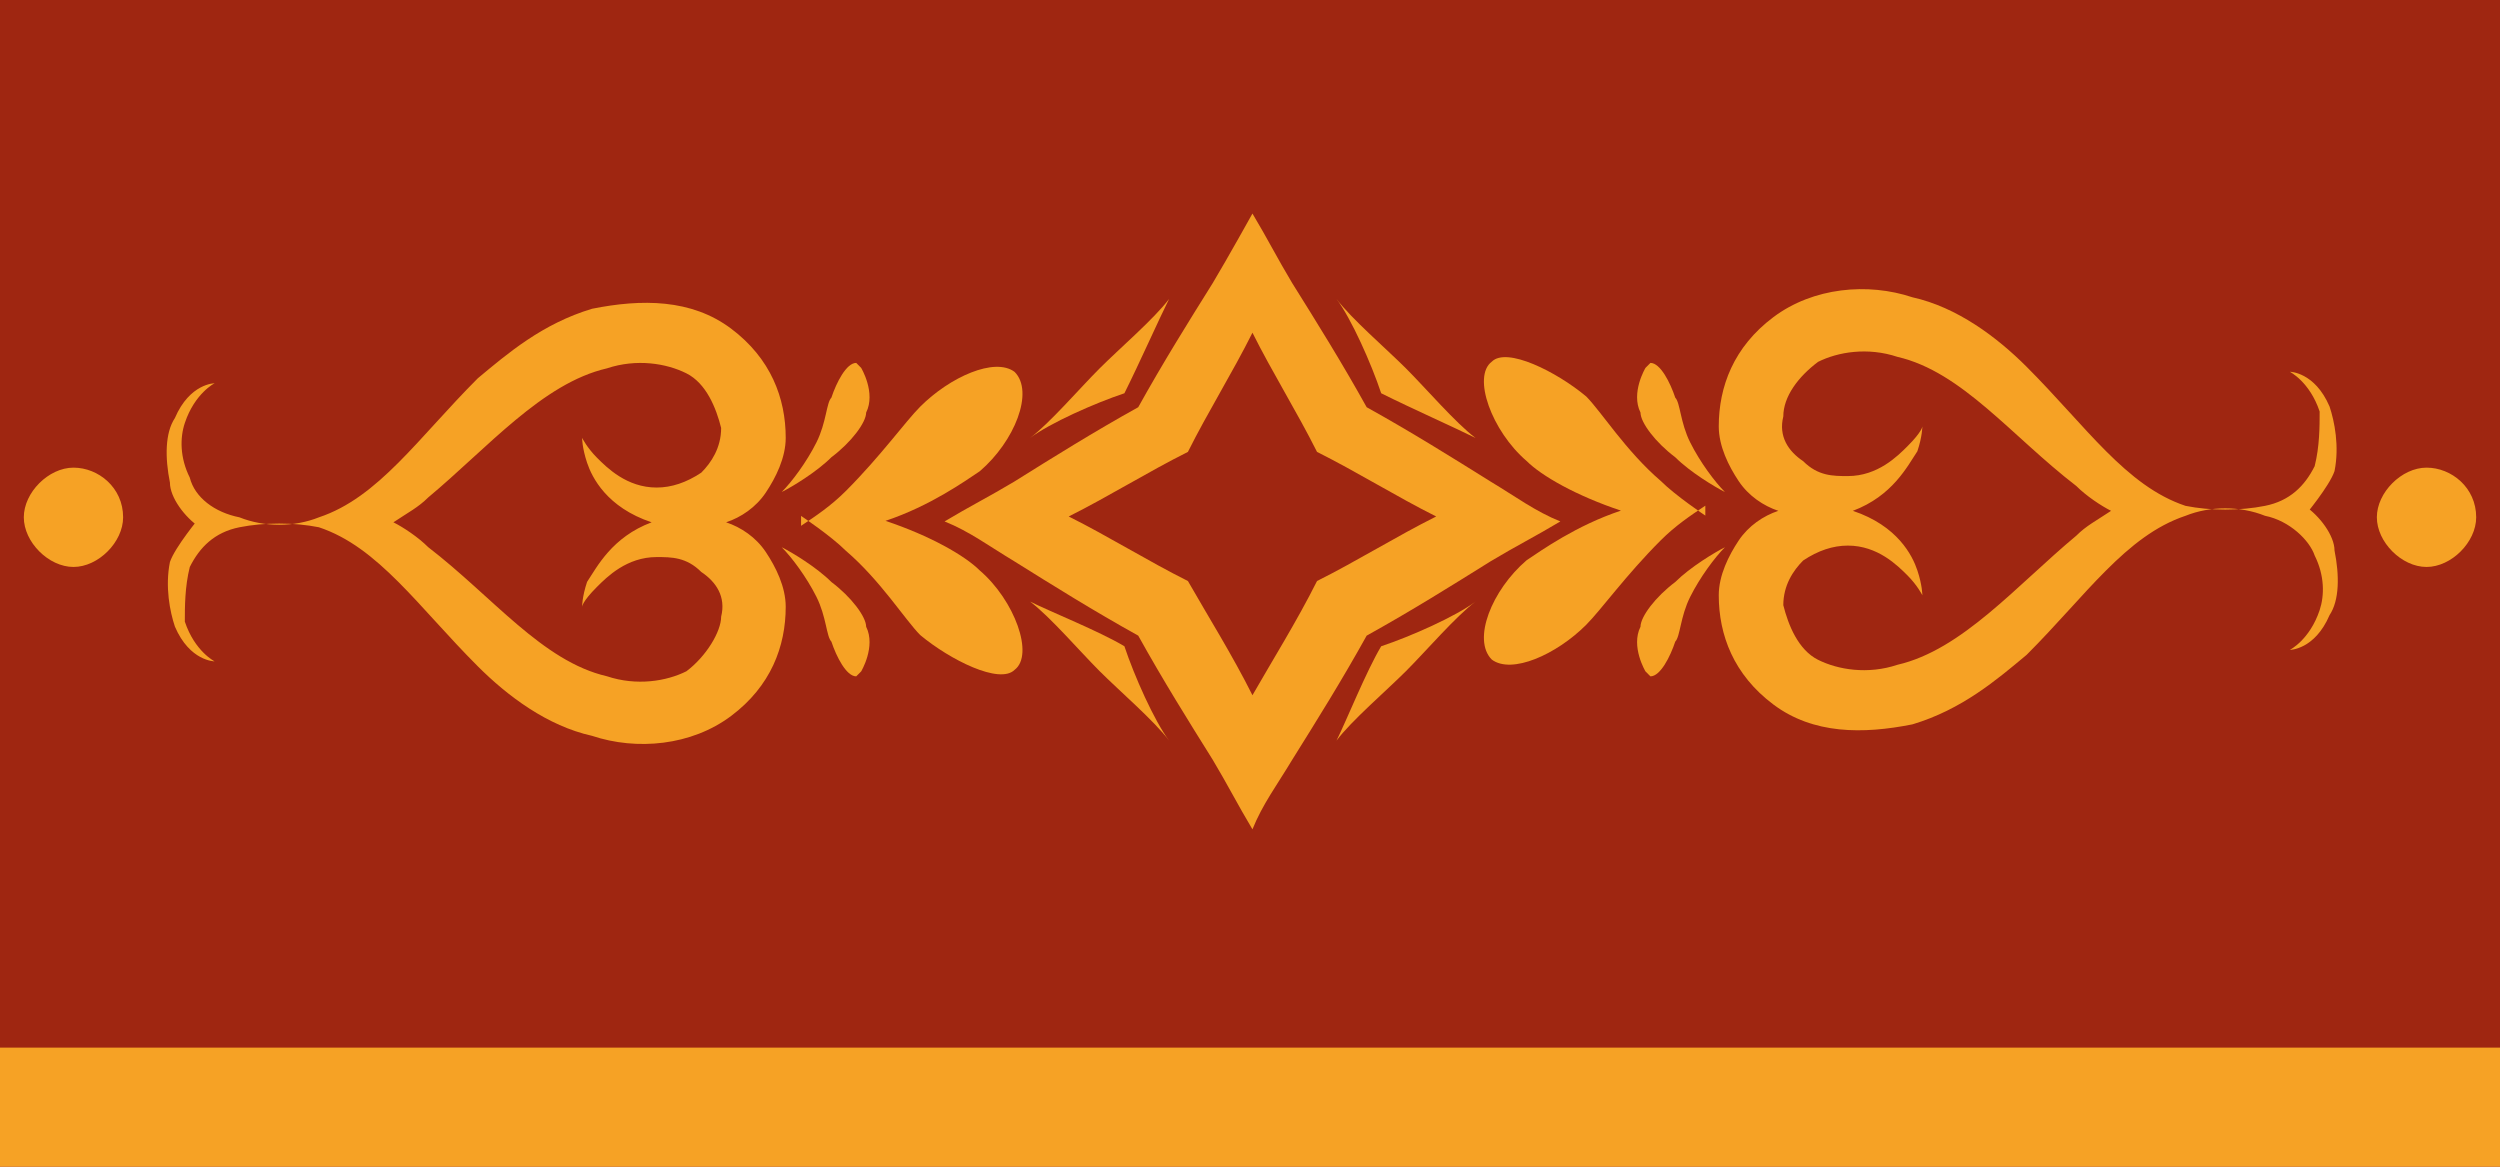
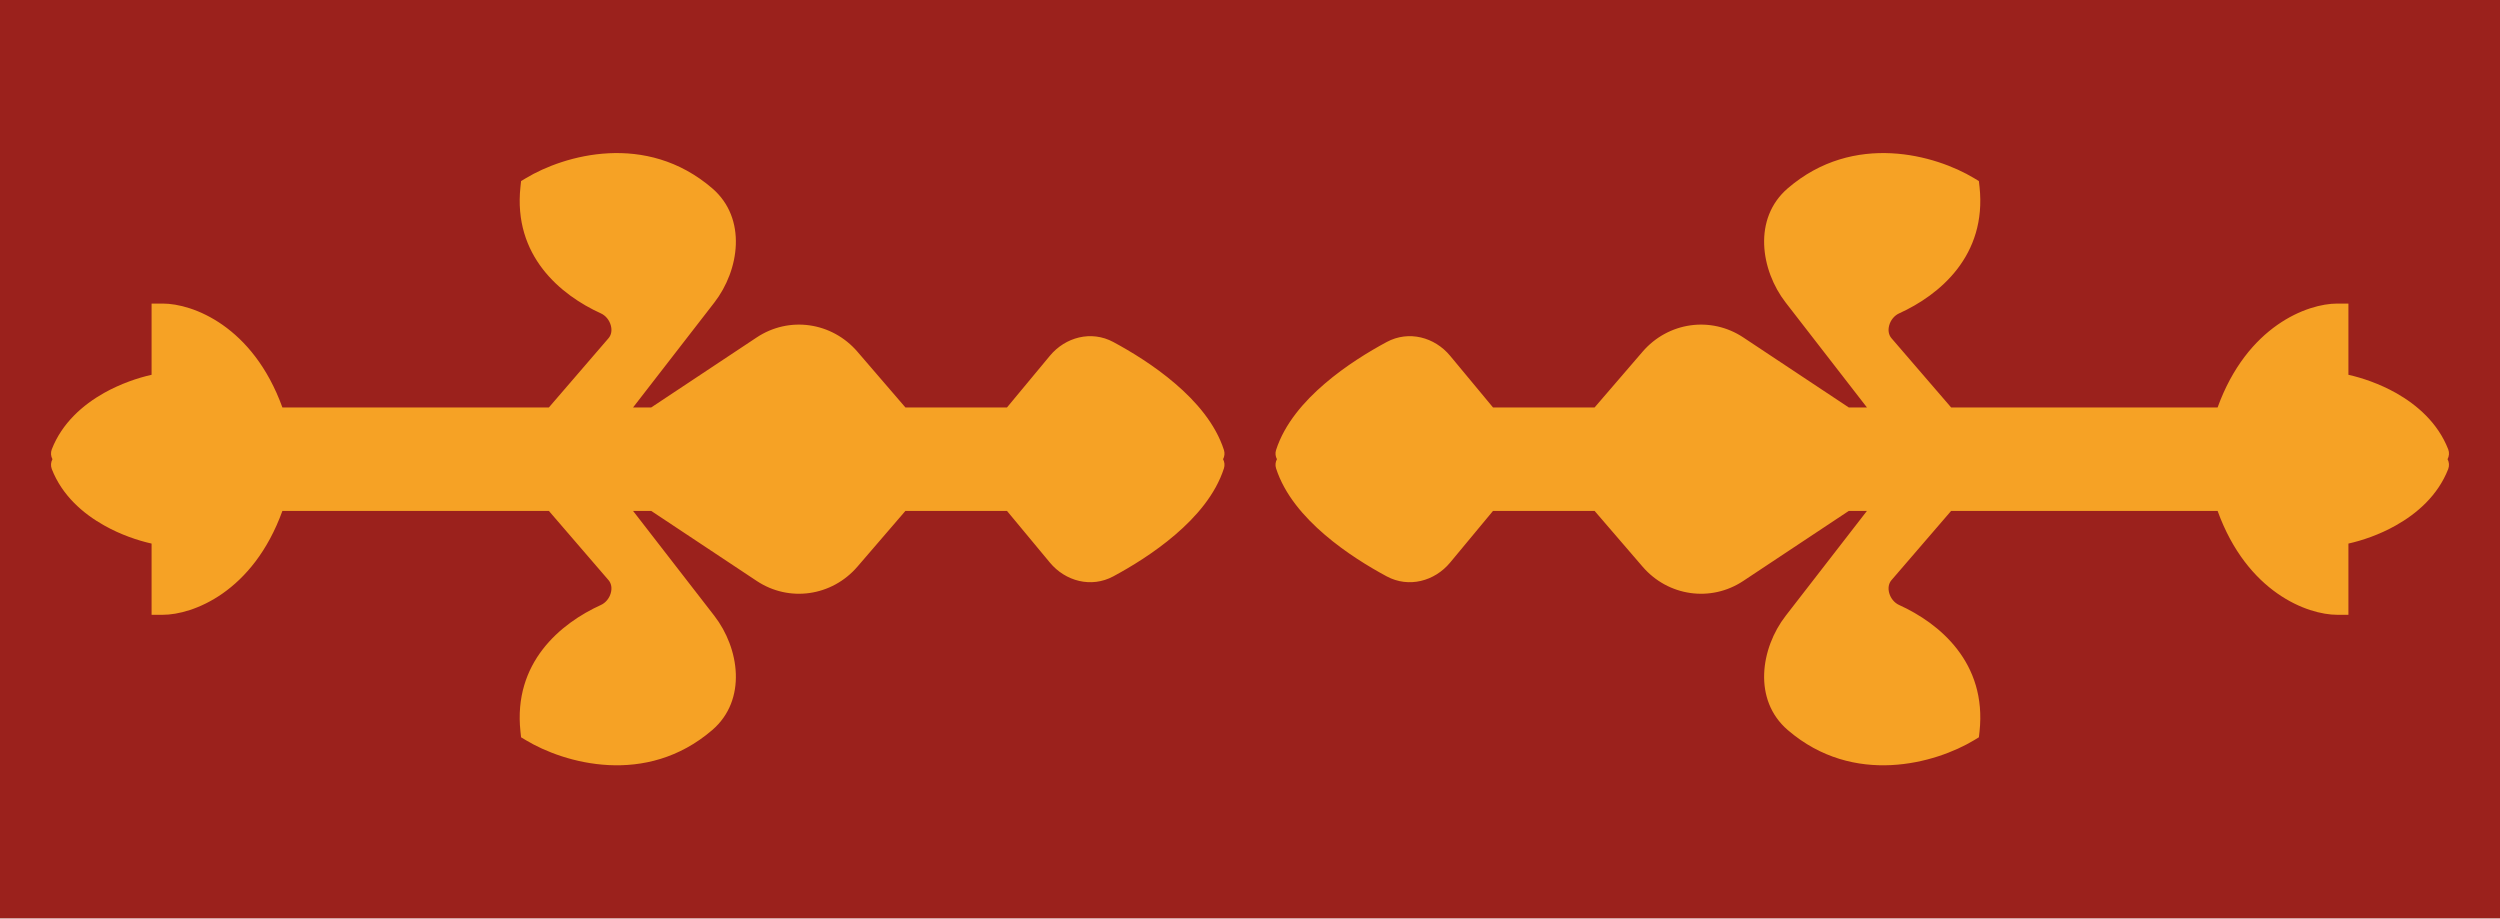
- <svg xmlns="http://www.w3.org/2000/svg" fill="none" width="105" height="49" viewBox="0 5 105 49">
-   <rect width="105" height="54" fill="#9F2611" />
-   <mask id="stroke0_754_7171" fill="white">
-     <path d="M0 0H105V54H0V0Z" />
-   </mask>
-   <path d="M0 0V5H105V0V-5H0V0ZM105 54V49H0V54V59H105V54Z" fill="#F6A225" mask="url(#stroke0_754_7171)" />
-   <path d="M5.171 26.726C5.171 25.475 4.129 24.641 3.086 24.641C2.043 24.641 1 25.683 1 26.726C1 27.769 2.043 28.812 3.086 28.812C4.129 28.812 5.171 27.769 5.171 26.726Z" fill="#F6A225" />
-   <path d="M104 26.726C104 25.475 102.957 24.641 101.914 24.641C100.871 24.641 99.828 25.683 99.828 26.726C99.828 27.769 100.871 28.812 101.914 28.812C102.957 28.812 104 27.769 104 26.726Z" fill="#F6A225" />
-   <path d="M52.603 13.969C52.603 13.969 51.56 15.846 50.935 16.889C49.892 18.557 48.849 20.226 47.806 22.103C45.929 23.146 44.26 24.189 42.592 25.232C41.549 25.857 40.715 26.274 39.672 26.9C40.715 27.317 41.549 27.943 42.592 28.569C44.26 29.612 45.929 30.654 47.806 31.697C48.849 33.574 49.892 35.243 50.935 36.911C51.56 37.954 51.978 38.789 52.603 39.832C53.02 38.789 53.646 37.954 54.272 36.911C55.315 35.243 56.358 33.574 57.4 31.697C59.278 30.654 60.946 29.612 62.615 28.569C63.657 27.943 64.492 27.526 65.535 26.9C64.492 26.483 63.657 25.857 62.615 25.232C60.946 24.189 59.278 23.146 57.4 22.103C56.358 20.226 55.315 18.557 54.272 16.889C53.646 15.846 53.229 15.012 52.603 13.969ZM49.892 23.98C50.726 22.312 51.769 20.643 52.603 18.974C53.438 20.643 54.48 22.312 55.315 23.98C56.983 24.814 58.652 25.857 60.32 26.692C58.652 27.526 56.983 28.569 55.315 29.403C54.48 31.072 53.438 32.74 52.603 34.2C51.769 32.532 50.726 30.863 49.892 29.403C48.223 28.569 46.555 27.526 44.886 26.692C46.555 25.857 48.223 24.814 49.892 23.98Z" fill="#F6A225" />
-   <path d="M96.799 26.663C96.799 26.663 97.842 25.412 98.05 24.786C98.259 23.743 98.05 22.701 97.842 22.075C97.216 20.615 96.173 20.615 96.173 20.615C96.173 20.615 97.007 21.032 97.425 22.283C97.425 22.909 97.425 23.743 97.216 24.578C96.799 25.412 96.173 26.038 95.13 26.246C94.088 26.455 92.836 26.455 91.793 26.246C90.542 25.829 89.499 24.995 88.456 23.952C87.413 22.909 86.37 21.658 85.119 20.406C83.868 19.155 82.199 17.903 80.322 17.486C78.445 16.86 76.15 17.069 74.482 18.32C72.813 19.572 72.188 21.241 72.188 22.909C72.188 23.743 72.605 24.578 73.022 25.203C73.439 25.829 74.065 26.246 74.69 26.455C75.942 26.872 76.985 26.872 77.819 26.455C79.487 25.829 80.113 24.578 80.53 23.952C80.739 23.326 80.739 22.909 80.739 22.909C80.739 22.909 80.739 23.118 80.113 23.743C79.696 24.16 78.862 24.995 77.61 24.995C76.985 24.995 76.359 24.995 75.733 24.369C75.108 23.952 74.69 23.326 74.899 22.492C74.899 21.658 75.525 20.823 76.359 20.198C77.193 19.78 78.445 19.572 79.696 19.989C82.407 20.615 84.493 23.326 87.205 25.412C87.622 25.829 88.248 26.246 88.665 26.455C88.039 26.872 87.622 27.081 87.205 27.498C84.702 29.583 82.407 32.295 79.696 32.92C78.445 33.338 77.193 33.129 76.359 32.712C75.525 32.295 75.108 31.252 74.899 30.418C74.899 29.583 75.316 28.958 75.733 28.541C76.359 28.123 76.985 27.915 77.61 27.915C78.862 27.915 79.696 28.749 80.113 29.166C80.53 29.583 80.739 30 80.739 30C80.739 30 80.739 29.583 80.53 28.958C80.322 28.332 79.696 27.081 77.819 26.455C76.985 26.246 75.733 26.038 74.69 26.455C74.065 26.663 73.439 27.081 73.022 27.706C72.605 28.332 72.188 29.166 72.188 30C72.188 31.669 72.813 33.338 74.482 34.589C76.15 35.84 78.236 35.84 80.322 35.423C82.408 34.798 83.868 33.546 85.119 32.503C86.37 31.252 87.413 30 88.456 28.958C89.499 27.915 90.542 27.081 91.793 26.663C92.836 26.246 94.088 26.246 95.13 26.663C96.173 26.872 97.007 27.706 97.216 28.332C97.633 29.166 97.633 30 97.425 30.626C97.007 31.878 96.173 32.295 96.173 32.295C96.173 32.295 97.216 32.295 97.842 30.835C98.259 30.209 98.259 29.166 98.05 28.123C98.05 27.498 97.425 26.663 96.799 26.246V26.663Z" fill="#F6A225" />
-   <path d="M8.388 26.728C8.388 26.728 7.346 27.98 7.137 28.605C6.928 29.648 7.137 30.691 7.346 31.317C7.971 32.777 9.014 32.777 9.014 32.777C9.014 32.777 8.18 32.36 7.763 31.108C7.763 30.483 7.763 29.648 7.971 28.814C8.388 27.98 9.014 27.354 10.057 27.145C11.1 26.937 12.351 26.937 13.394 27.145C14.646 27.562 15.688 28.397 16.731 29.44C17.774 30.483 18.817 31.734 20.068 32.985C21.32 34.237 22.988 35.488 24.866 35.905C26.743 36.531 29.037 36.322 30.706 35.071C32.374 33.82 33 32.151 33 30.483C33 29.648 32.583 28.814 32.166 28.188C31.748 27.562 31.123 27.145 30.497 26.937C29.454 26.52 28.203 26.52 27.368 26.937C25.7 27.562 25.074 28.814 24.657 29.44C24.448 30.065 24.448 30.483 24.448 30.483C24.448 30.483 24.448 30.274 25.074 29.648C25.491 29.231 26.326 28.397 27.577 28.397C28.203 28.397 28.828 28.397 29.454 29.023C30.08 29.44 30.497 30.065 30.288 30.9C30.288 31.525 29.663 32.568 28.828 33.194C27.994 33.611 26.743 33.82 25.491 33.403C22.78 32.777 20.694 30.065 17.983 27.98C17.566 27.562 16.94 27.145 16.523 26.937C17.148 26.52 17.566 26.311 17.983 25.894C20.485 23.808 22.78 21.097 25.491 20.471C26.743 20.054 27.994 20.262 28.828 20.68C29.663 21.097 30.08 22.14 30.288 22.974C30.288 23.808 29.871 24.434 29.454 24.851C28.828 25.268 28.203 25.477 27.577 25.477C26.326 25.477 25.491 24.642 25.074 24.225C24.657 23.808 24.448 23.391 24.448 23.391C24.448 23.391 24.448 23.808 24.657 24.434C24.866 25.06 25.491 26.311 27.368 26.937C28.203 27.145 29.454 27.354 30.497 26.937C31.123 26.728 31.748 26.311 32.166 25.685C32.583 25.06 33 24.225 33 23.391C33 21.723 32.374 20.054 30.706 18.802C29.037 17.551 26.951 17.551 24.866 17.968C22.78 18.594 21.32 19.845 20.068 20.888C18.817 22.14 17.774 23.391 16.731 24.434C15.688 25.477 14.646 26.311 13.394 26.728C12.351 27.145 11.1 27.145 10.057 26.728C9.014 26.52 8.18 25.894 7.971 25.06C7.554 24.225 7.554 23.391 7.763 22.765C8.18 21.514 9.014 21.097 9.014 21.097C9.014 21.097 7.971 21.097 7.346 22.557C6.928 23.183 6.928 24.225 7.137 25.268C7.137 25.894 7.763 26.728 8.388 27.145V26.728Z" fill="#F6A225" />
-   <path d="M71.624 26.655C71.624 26.655 70.373 25.82 69.747 25.195C68.287 23.943 67.244 22.275 66.619 21.649C65.367 20.606 63.281 19.563 62.656 20.189C61.821 20.815 62.656 23.109 64.116 24.36C64.741 24.986 66.201 25.82 68.079 26.446C66.201 27.072 64.741 28.115 64.116 28.532C62.656 29.783 61.821 31.869 62.656 32.703C63.49 33.329 65.367 32.495 66.619 31.243C67.244 30.617 68.287 29.157 69.747 27.698C70.373 27.072 70.999 26.655 71.624 26.238V26.655Z" fill="#F6A225" />
-   <path d="M33.645 26.668C33.645 26.668 34.896 27.502 35.522 28.128C36.982 29.379 38.025 31.048 38.65 31.673C39.902 32.716 41.987 33.759 42.613 33.133C43.447 32.508 42.613 30.213 41.153 28.962C40.527 28.336 39.067 27.502 37.19 26.876C39.067 26.25 40.527 25.208 41.153 24.79C42.613 23.539 43.447 21.453 42.613 20.619C41.779 19.993 39.902 20.828 38.65 22.079C38.025 22.705 36.982 24.165 35.522 25.625C34.896 26.25 34.27 26.668 33.645 27.085V26.668Z" fill="#F6A225" />
-   <path d="M47.225 21.517C47.85 20.266 48.685 18.389 49.102 17.555C48.476 18.389 47.016 19.64 46.182 20.475C45.347 21.309 44.096 22.769 43.262 23.395C44.096 22.769 45.973 21.935 47.225 21.517Z" fill="#F6A225" />
-   <path d="M58.01 21.517C59.261 22.143 61.139 22.977 61.973 23.395C61.139 22.769 59.887 21.309 59.053 20.475C58.218 19.64 56.758 18.389 56.133 17.555C56.758 18.389 57.593 20.266 58.01 21.517Z" fill="#F6A225" />
-   <path d="M58.01 32.143C57.384 33.186 56.55 35.271 56.133 36.106C56.758 35.271 58.218 34.02 59.053 33.186C59.887 32.351 61.139 30.891 61.973 30.266C61.139 30.891 59.261 31.726 58.01 32.143Z" fill="#F6A225" />
-   <path d="M47.225 32.143C46.182 31.517 44.096 30.683 43.262 30.266C44.096 30.891 45.347 32.351 46.182 33.186C47.016 34.02 48.476 35.271 49.102 36.106C48.476 35.271 47.642 33.394 47.225 32.143Z" fill="#F6A225" />
-   <path d="M36.169 33.199C36.169 33.199 36.795 32.156 36.378 31.322C36.378 30.904 35.752 30.07 34.918 29.444C34.292 28.819 33.249 28.193 32.832 27.984C33.249 28.401 33.875 29.236 34.292 30.07C34.709 30.904 34.709 31.739 34.918 31.947C35.126 32.573 35.544 33.407 35.961 33.407L36.169 33.199Z" fill="#F6A225" />
-   <path d="M69.11 20.451C69.11 20.451 68.484 21.494 68.901 22.328C68.901 22.745 69.527 23.579 70.361 24.205C70.987 24.831 72.03 25.456 72.447 25.665C72.03 25.248 71.404 24.414 70.987 23.579C70.57 22.745 70.57 21.911 70.361 21.702C70.153 21.076 69.736 20.242 69.318 20.242L69.11 20.451Z" fill="#F6A225" />
-   <path d="M36.169 20.451C36.169 20.451 36.795 21.494 36.378 22.328C36.378 22.745 35.752 23.579 34.918 24.205C34.292 24.831 33.249 25.456 32.832 25.665C33.249 25.248 33.875 24.414 34.292 23.579C34.709 22.745 34.709 21.911 34.918 21.702C35.126 21.076 35.544 20.242 35.961 20.242L36.169 20.451Z" fill="#F6A225" />
-   <path d="M69.11 33.199C69.11 33.199 68.484 32.156 68.901 31.322C68.901 30.904 69.527 30.07 70.361 29.444C70.987 28.819 72.03 28.193 72.447 27.984C72.03 28.401 71.404 29.236 70.987 30.07C70.57 30.904 70.57 31.739 70.361 31.947C70.153 32.573 69.736 33.407 69.318 33.407L69.11 33.199Z" fill="#F6A225" />
+ <svg xmlns="http://www.w3.org/2000/svg" width="49" height="18" viewBox="0 0 49 18" fill="none">
+   <rect width="49" height="18" fill="#9B211C" />
+   <path d="M13.96 3.691C12.663 2.576 11.057 3.041 10.308 3.492L10.213 3.549L10.201 3.662C10.056 5.012 10.985 5.783 11.779 6.143C11.871 6.185 11.943 6.274 11.971 6.375C11.999 6.474 11.982 6.564 11.928 6.628L10.758 7.986H5.535C4.956 6.388 3.774 5.95 3.19 5.95H2.971V7.346C2.706 7.405 2.366 7.519 2.039 7.702C1.629 7.933 1.217 8.288 1.015 8.807C0.99 8.873 0.997 8.943 1.028 9C0.997 9.057 0.99 9.127 1.015 9.193C1.217 9.712 1.629 10.067 2.039 10.297C2.366 10.482 2.706 10.595 2.971 10.654V12.05H3.19C3.774 12.05 4.956 11.612 5.535 10.014H10.758L11.928 11.372C11.982 11.436 11.999 11.526 11.971 11.625C11.943 11.726 11.871 11.815 11.779 11.857C10.985 12.217 10.056 12.988 10.201 14.338L10.213 14.451L10.308 14.508C11.057 14.959 12.663 15.424 13.96 14.309C14.647 13.718 14.492 12.704 14.001 12.07L12.408 10.014H12.764L14.831 11.386C15.466 11.808 16.304 11.689 16.806 11.106L17.746 10.014H19.737L20.578 11.027C20.881 11.392 21.388 11.529 21.82 11.297C22.168 11.11 22.625 10.832 23.034 10.481C23.441 10.133 23.823 9.695 23.989 9.18C24.009 9.118 24.001 9.053 23.972 9C24.001 8.947 24.009 8.882 23.989 8.82C23.823 8.305 23.441 7.867 23.034 7.519C22.625 7.168 22.168 6.89 21.82 6.703C21.388 6.471 20.881 6.608 20.578 6.973L19.737 7.986H17.746L16.806 6.894C16.304 6.311 15.466 6.192 14.831 6.614L12.764 7.986H12.408L14.001 5.93C14.492 5.296 14.647 4.282 13.96 3.691Z" fill="#F6A225" />
+   <path d="M35.04 3.691C36.337 2.576 37.943 3.041 38.692 3.492L38.786 3.549L38.799 3.662C38.944 5.012 38.015 5.783 37.221 6.143C37.129 6.185 37.057 6.274 37.029 6.375C37.001 6.474 37.018 6.564 37.072 6.628L38.242 7.986H43.465C44.044 6.388 45.226 5.95 45.81 5.95H46.029V7.346C46.294 7.405 46.634 7.519 46.961 7.702C47.37 7.933 47.783 8.288 47.985 8.807C48.01 8.873 48.003 8.943 47.972 9C48.003 9.057 48.01 9.127 47.985 9.193C47.783 9.712 47.37 10.067 46.961 10.297C46.634 10.482 46.294 10.595 46.029 10.654V12.05H45.81C45.226 12.05 44.044 11.612 43.465 10.014H38.242L37.072 11.372C37.018 11.436 37.001 11.526 37.029 11.625C37.057 11.726 37.129 11.815 37.221 11.857C38.015 12.217 38.944 12.988 38.799 14.338L38.786 14.451L38.692 14.508C37.943 14.959 36.337 15.424 35.04 14.309C34.353 13.718 34.508 12.704 34.999 12.07L36.592 10.014H36.236L34.169 11.386C33.534 11.808 32.696 11.689 32.194 11.106L31.254 10.014H29.263L28.422 11.027C28.119 11.392 27.612 11.529 27.18 11.297C26.832 11.11 26.375 10.832 25.966 10.481C25.559 10.133 25.177 9.695 25.011 9.18C24.991 9.118 24.999 9.053 25.028 9C24.999 8.947 24.991 8.882 25.011 8.82C25.177 8.305 25.559 7.867 25.966 7.519C26.375 7.168 26.832 6.89 27.18 6.703C27.612 6.471 28.119 6.608 28.422 6.973L29.263 7.986H31.254L32.194 6.894C32.696 6.311 33.534 6.192 34.169 6.614L36.236 7.986H36.592L34.999 5.93C34.508 5.296 34.353 4.282 35.04 3.691Z" fill="#F6A225" />
</svg>
